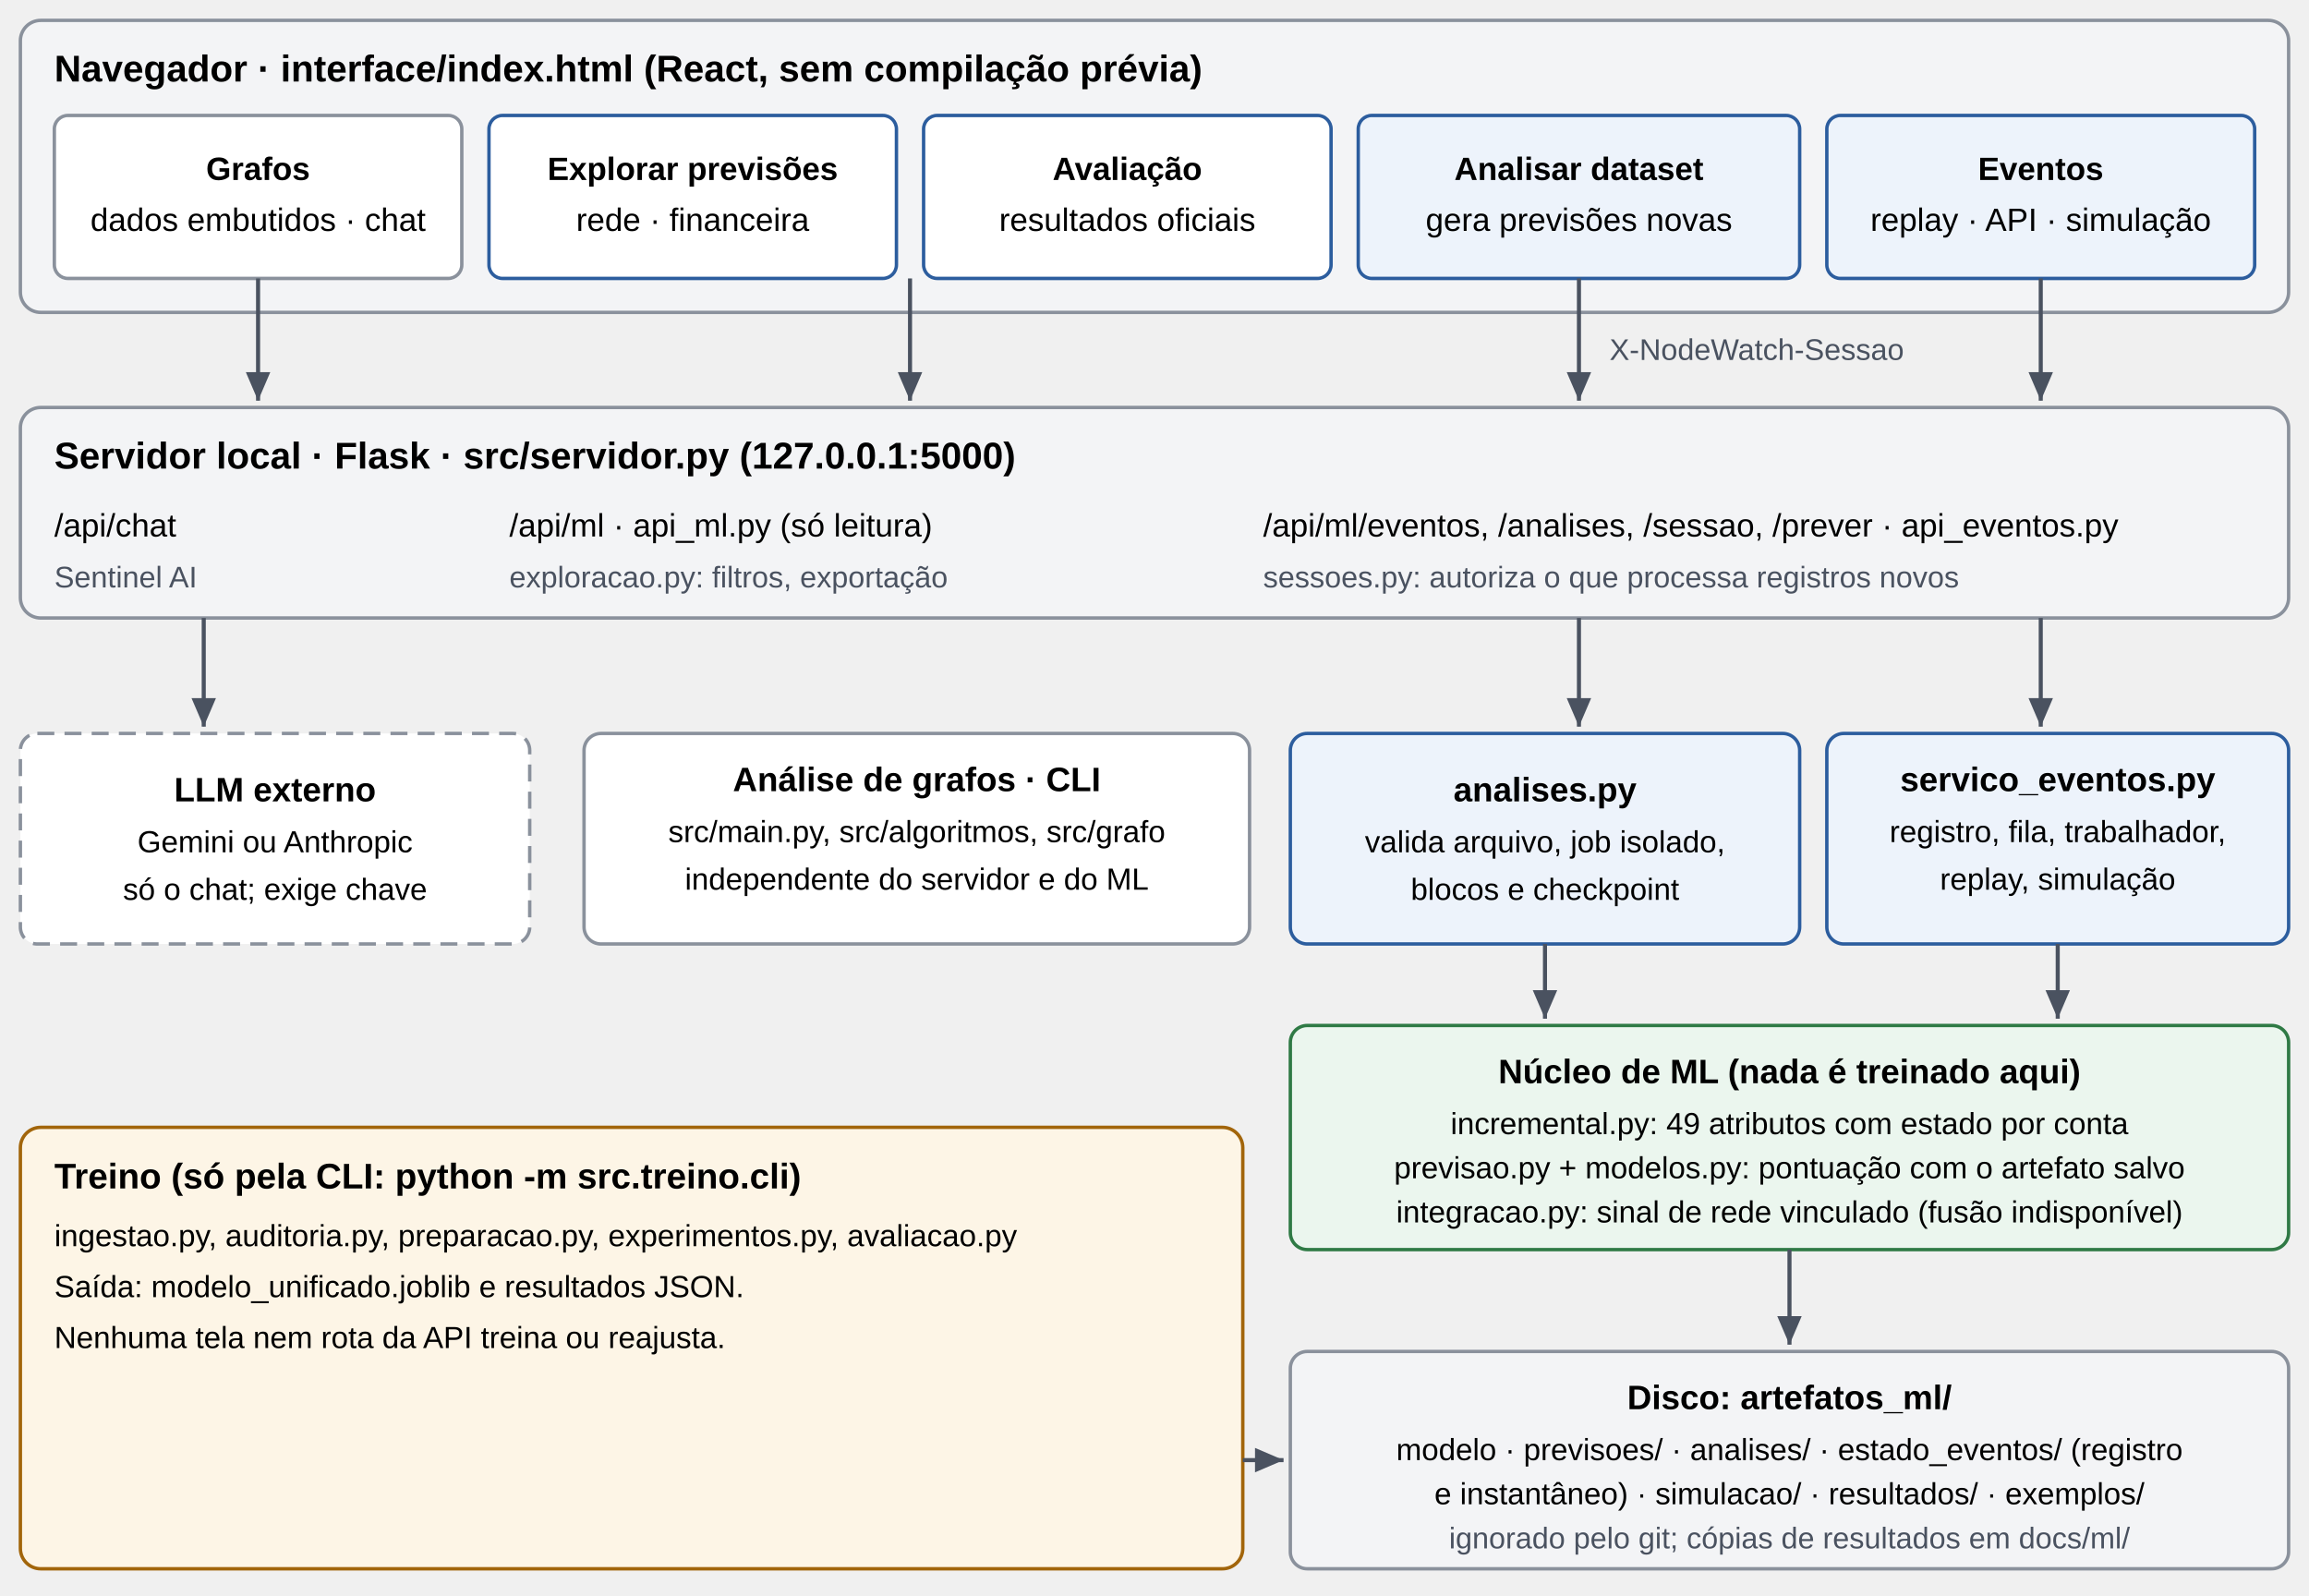
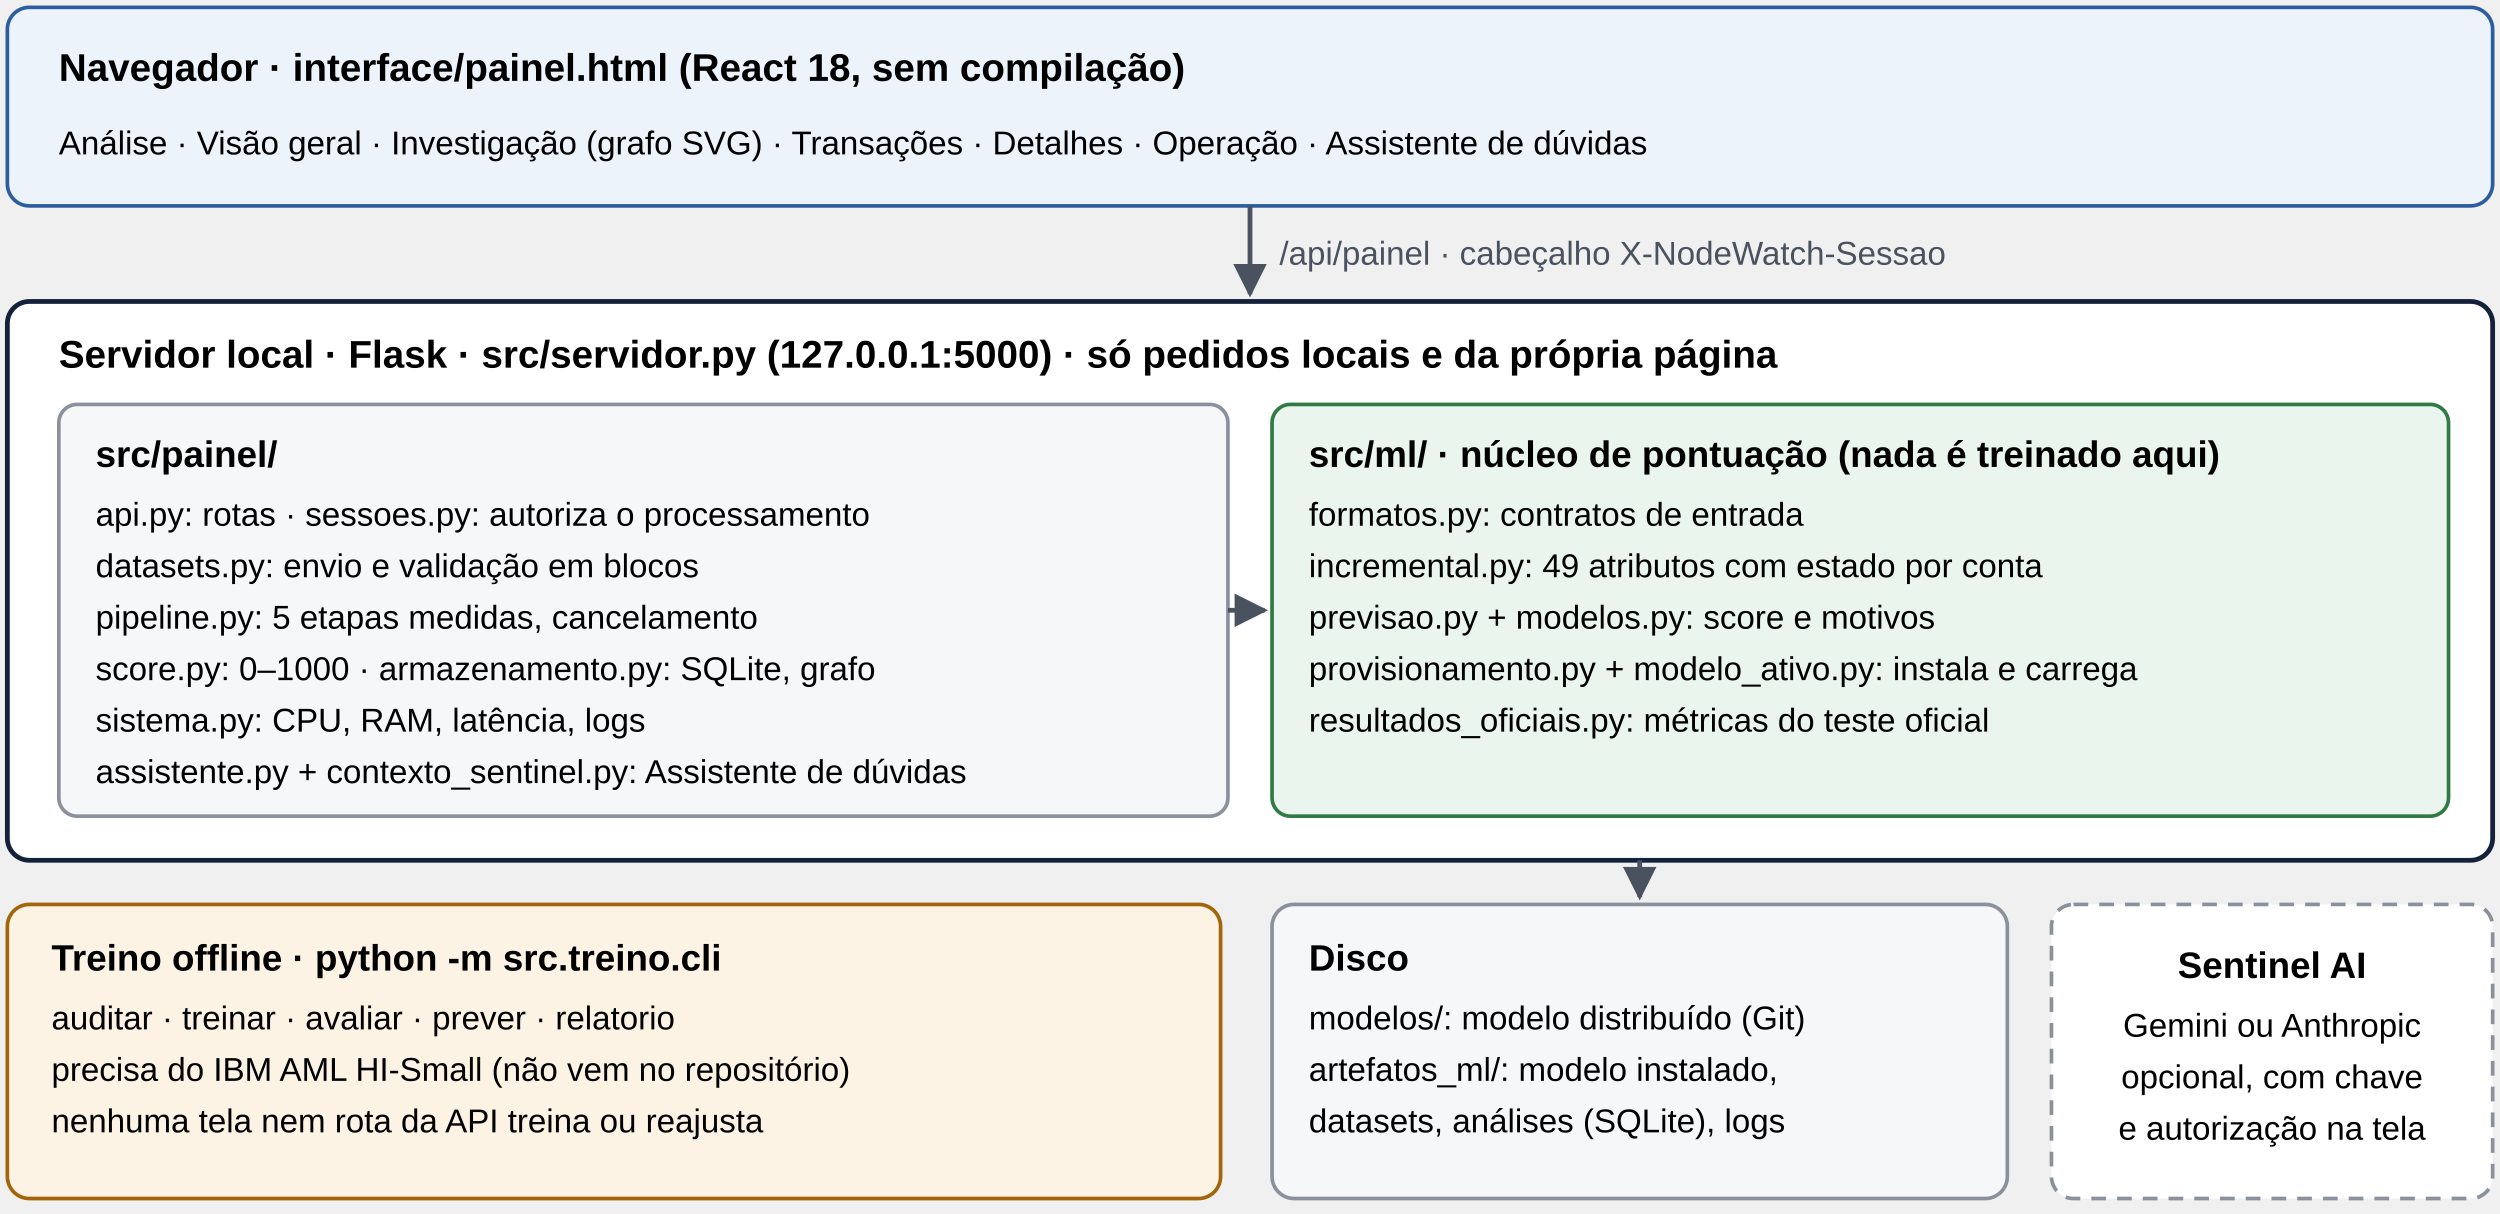
- <svg xmlns="http://www.w3.org/2000/svg" viewBox="0 0 680 470" font-family="Segoe UI, Arial, sans-serif">
+ <svg xmlns="http://www.w3.org/2000/svg" viewBox="0 0 680 330" font-family="Segoe UI, Arial, sans-serif">
  <defs>
-     <marker id="s1" markerWidth="8" markerHeight="8" refX="7" refY="3" orient="auto">
-       <path d="M0,0 L7,3 L0,6 z" fill="#4a5260" />
+     <marker id="seta" viewBox="0 0 10 10" refX="9" refY="5" markerWidth="7" markerHeight="7" orient="auto">
+       <path d="M0,0 L10,5 L0,10 z" fill="#4a5260" />
    </marker>
  </defs>
-   <rect x="6" y="6" width="668" height="86" rx="6" fill="#f3f4f6" stroke="#8a919c" />
-   <text x="16" y="24" font-size="11" font-weight="600">Navegador · interface/index.html (React, sem compilação prévia)</text>
-   <g font-size="9.5">
-     <rect x="16" y="34" width="120" height="48" rx="4" fill="#fff" stroke="#8a919c" />
-     <text x="76" y="53" text-anchor="middle" font-weight="600">Grafos</text>
-     <text x="76" y="68" text-anchor="middle">dados embutidos · chat</text>
-     <rect x="144" y="34" width="120" height="48" rx="4" fill="#fff" stroke="#2c5d9e" />
-     <text x="204" y="53" text-anchor="middle" font-weight="600">Explorar previsões</text>
-     <text x="204" y="68" text-anchor="middle">rede · financeira</text>
-     <rect x="272" y="34" width="120" height="48" rx="4" fill="#fff" stroke="#2c5d9e" />
-     <text x="332" y="53" text-anchor="middle" font-weight="600">Avaliação</text>
-     <text x="332" y="68" text-anchor="middle">resultados oficiais</text>
-     <rect x="400" y="34" width="130" height="48" rx="4" fill="#edf3fb" stroke="#2c5d9e" />
-     <text x="465" y="53" text-anchor="middle" font-weight="600">Analisar dataset</text>
-     <text x="465" y="68" text-anchor="middle">gera previsões novas</text>
-     <rect x="538" y="34" width="126" height="48" rx="4" fill="#edf3fb" stroke="#2c5d9e" />
-     <text x="601" y="53" text-anchor="middle" font-weight="600">Eventos</text>
-     <text x="601" y="68" text-anchor="middle">replay · API · simulação</text>
-   </g>
-   <g stroke="#4a5260" stroke-width="1.2" marker-end="url(#s1)" fill="none">
-     <path d="M76,82 L76,118" />
-     <path d="M268,82 L268,118" />
-     <path d="M465,82 L465,118" />
-     <path d="M601,82 L601,118" />
-   </g>
-   <text x="474" y="106" font-size="8.8" fill="#4a5260">X-NodeWatch-Sessao</text>
-   <rect x="6" y="120" width="668" height="62" rx="6" fill="#f3f4f6" stroke="#8a919c" />
-   <text x="16" y="138" font-size="11" font-weight="600">Servidor local · Flask · src/servidor.py (127.0.0.1:5000)</text>
-   <g font-size="9.5">
-     <text x="16" y="158">/api/chat</text>
-     <text x="150" y="158">/api/ml · api_ml.py (só leitura)</text>
-     <text x="372" y="158">/api/ml/eventos, /analises, /sessao, /prever · api_eventos.py</text>
-   </g>
-   <text x="16" y="173" font-size="8.8" fill="#4a5260">Sentinel AI</text>
-   <text x="150" y="173" font-size="8.8" fill="#4a5260">exploracao.py: filtros, exportação</text>
-   <text x="372" y="173" font-size="8.8" fill="#4a5260">sessoes.py: autoriza o que processa registros novos</text>
-   <g stroke="#4a5260" stroke-width="1.2" marker-end="url(#s1)" fill="none">
-     <path d="M60,182 L60,214" />
-     <path d="M465,182 L465,214" />
-     <path d="M601,182 L601,214" />
-   </g>
-   <rect x="6" y="216" width="150" height="62" rx="5" fill="#fff" stroke="#8a919c" stroke-dasharray="5 3" />
-   <text x="81" y="236" text-anchor="middle" font-size="10" font-weight="600">LLM externo</text>
-   <text x="81" y="251" text-anchor="middle" font-size="9">Gemini ou Anthropic</text>
-   <text x="81" y="265" text-anchor="middle" font-size="9">só o chat; exige chave</text>
-   <rect x="380" y="216" width="150" height="62" rx="5" fill="#edf3fb" stroke="#2c5d9e" />
-   <text x="455" y="236" text-anchor="middle" font-size="10" font-weight="600">analises.py</text>
-   <text x="455" y="251" text-anchor="middle" font-size="9">valida arquivo, job isolado,</text>
-   <text x="455" y="265" text-anchor="middle" font-size="9">blocos e checkpoint</text>
-   <rect x="538" y="216" width="136" height="62" rx="5" fill="#edf3fb" stroke="#2c5d9e" />
-   <text x="606" y="233" text-anchor="middle" font-size="10" font-weight="600">servico_eventos.py</text>
-   <text x="606" y="248" text-anchor="middle" font-size="9">registro, fila, trabalhador,</text>
-   <text x="606" y="262" text-anchor="middle" font-size="9">replay, simulação</text>
-   <rect x="172" y="216" width="196" height="62" rx="5" fill="#fff" stroke="#8a919c" />
-   <text x="270" y="233" text-anchor="middle" font-size="10" font-weight="600">Análise de grafos · CLI</text>
-   <text x="270" y="248" text-anchor="middle" font-size="9">src/main.py, src/algoritmos, src/grafo</text>
-   <text x="270" y="262" text-anchor="middle" font-size="9">independente do servidor e do ML</text>
-   <g stroke="#4a5260" stroke-width="1.2" marker-end="url(#s1)" fill="none">
-     <path d="M455,278 L455,300" />
-     <path d="M606,278 L606,300" />
-   </g>
-   <rect x="380" y="302" width="294" height="66" rx="5" fill="#ebf6ee" stroke="#2f7a45" />
-   <text x="527" y="319" text-anchor="middle" font-size="10" font-weight="600">Núcleo de ML (nada é treinado aqui)</text>
-   <text x="527" y="334" text-anchor="middle" font-size="9">incremental.py: 49 atributos com estado por conta</text>
-   <text x="527" y="347" text-anchor="middle" font-size="9">previsao.py + modelos.py: pontuação com o artefato salvo</text>
-   <text x="527" y="360" text-anchor="middle" font-size="9">integracao.py: sinal de rede vinculado (fusão indisponível)</text>
-   <path d="M527,368 L527,396" stroke="#4a5260" stroke-width="1.2" marker-end="url(#s1)" fill="none" />
-   <rect x="6" y="332" width="360" height="130" rx="6" fill="#fdf5e6" stroke="#a2650a" />
-   <text x="16" y="350" font-size="10.5" font-weight="600">Treino (só pela CLI: python -m src.treino.cli)</text>
-   <text x="16" y="367" font-size="9">ingestao.py, auditoria.py, preparacao.py, experimentos.py, avaliacao.py</text>
-   <text x="16" y="382" font-size="9">Saída: modelo_unificado.joblib e resultados JSON.</text>
-   <text x="16" y="397" font-size="9">Nenhuma tela nem rota da API treina ou reajusta.</text>
-   <rect x="380" y="398" width="294" height="64" rx="5" fill="#f3f4f6" stroke="#8a919c" />
-   <text x="527" y="415" text-anchor="middle" font-size="10" font-weight="600">Disco: artefatos_ml/</text>
-   <text x="527" y="430" text-anchor="middle" font-size="9">modelo · previsoes/ · analises/ · estado_eventos/ (registro</text>
-   <text x="527" y="443" text-anchor="middle" font-size="9">e instantâneo) · simulacao/ · resultados/ · exemplos/</text>
-   <text x="527" y="456" text-anchor="middle" font-size="8.8" fill="#4a5260">ignorado pelo git; cópias de resultados em docs/ml/</text>
-   <path d="M366,430 L378,430" stroke="#4a5260" stroke-width="1.2" marker-end="url(#s1)" fill="none" />
+   <rect x="2" y="2" width="676" height="54" rx="6" fill="#edf3fb" stroke="#2c5d9e" />
+   <text x="16" y="22" font-size="10.5" font-weight="600">Navegador · interface/painel.html (React 18, sem compilação)</text>
+   <text x="16" y="42" font-size="9">Análise · Visão geral · Investigação (grafo SVG) · Transações · Detalhes · Operação · Assistente de dúvidas</text>
+   <line x1="340" y1="56" x2="340" y2="80" stroke="#4a5260" stroke-width="1.3" marker-end="url(#seta)" />
+   <text x="348" y="72" font-size="9" fill="#4a5260">/api/painel · cabeçalho X-NodeWatch-Sessao</text>
+   <rect x="2" y="82" width="676" height="152" rx="6" fill="#ffffff" stroke="#14213a" stroke-width="1.3" />
+   <text x="16" y="100" font-size="10.5" font-weight="600">Servidor local · Flask · src/servidor.py (127.0.0.1:5000) · só pedidos locais e da própria página</text>
+   <rect x="16" y="110" width="318" height="112" rx="5" fill="#f6f7f9" stroke="#8a919c" />
+   <text x="26" y="127" font-size="10" font-weight="600">src/painel/</text>
+   <text x="26" y="143" font-size="9">api.py: rotas · sessoes.py: autoriza o processamento</text>
+   <text x="26" y="157" font-size="9">datasets.py: envio e validação em blocos</text>
+   <text x="26" y="171" font-size="9">pipeline.py: 5 etapas medidas, cancelamento</text>
+   <text x="26" y="185" font-size="9">score.py: 0–1000 · armazenamento.py: SQLite, grafo</text>
+   <text x="26" y="199" font-size="9">sistema.py: CPU, RAM, latência, logs</text>
+   <text x="26" y="213" font-size="9">assistente.py + contexto_sentinel.py: Assistente de dúvidas</text>
+   <line x1="334" y1="166" x2="344" y2="166" stroke="#4a5260" stroke-width="1.3" marker-end="url(#seta)" />
+   <rect x="346" y="110" width="320" height="112" rx="5" fill="#eaf5ed" stroke="#2f7a45" />
+   <text x="356" y="127" font-size="10" font-weight="600">src/ml/ · núcleo de pontuação (nada é treinado aqui)</text>
+   <text x="356" y="143" font-size="9">formatos.py: contratos de entrada</text>
+   <text x="356" y="157" font-size="9">incremental.py: 49 atributos com estado por conta</text>
+   <text x="356" y="171" font-size="9">previsao.py + modelos.py: score e motivos</text>
+   <text x="356" y="185" font-size="9">provisionamento.py + modelo_ativo.py: instala e carrega</text>
+   <text x="356" y="199" font-size="9">resultados_oficiais.py: métricas do teste oficial</text>
+   <rect x="2" y="246" width="330" height="80" rx="6" fill="#fdf3e4" stroke="#a2650a" />
+   <text x="14" y="264" font-size="10" font-weight="600">Treino offline · python -m src.treino.cli</text>
+   <text x="14" y="280" font-size="9">auditar · treinar · avaliar · prever · relatorio</text>
+   <text x="14" y="294" font-size="9">precisa do IBM AML HI-Small (não vem no repositório)</text>
+   <text x="14" y="308" font-size="9">nenhuma tela nem rota da API treina ou reajusta</text>
+   <rect x="346" y="246" width="200" height="80" rx="6" fill="#f6f7f9" stroke="#8a919c" />
+   <text x="356" y="264" font-size="10" font-weight="600">Disco</text>
+   <text x="356" y="280" font-size="9">modelos/: modelo distribuído (Git)</text>
+   <text x="356" y="294" font-size="9">artefatos_ml/: modelo instalado,</text>
+   <text x="356" y="308" font-size="9">datasets, análises (SQLite), logs</text>
+   <line x1="446" y1="234" x2="446" y2="244" stroke="#4a5260" stroke-width="1.3" marker-end="url(#seta)" />
+   <rect x="558" y="246" width="120" height="80" rx="6" fill="#ffffff" stroke="#8a919c" stroke-dasharray="4 3" />
+   <text x="618" y="266" text-anchor="middle" font-size="10" font-weight="600">Sentinel AI</text>
+   <text x="618" y="282" text-anchor="middle" font-size="9">Gemini ou Anthropic</text>
+   <text x="618" y="296" text-anchor="middle" font-size="9">opcional, com chave</text>
+   <text x="618" y="310" text-anchor="middle" font-size="9">e autorização na tela</text>
</svg>
